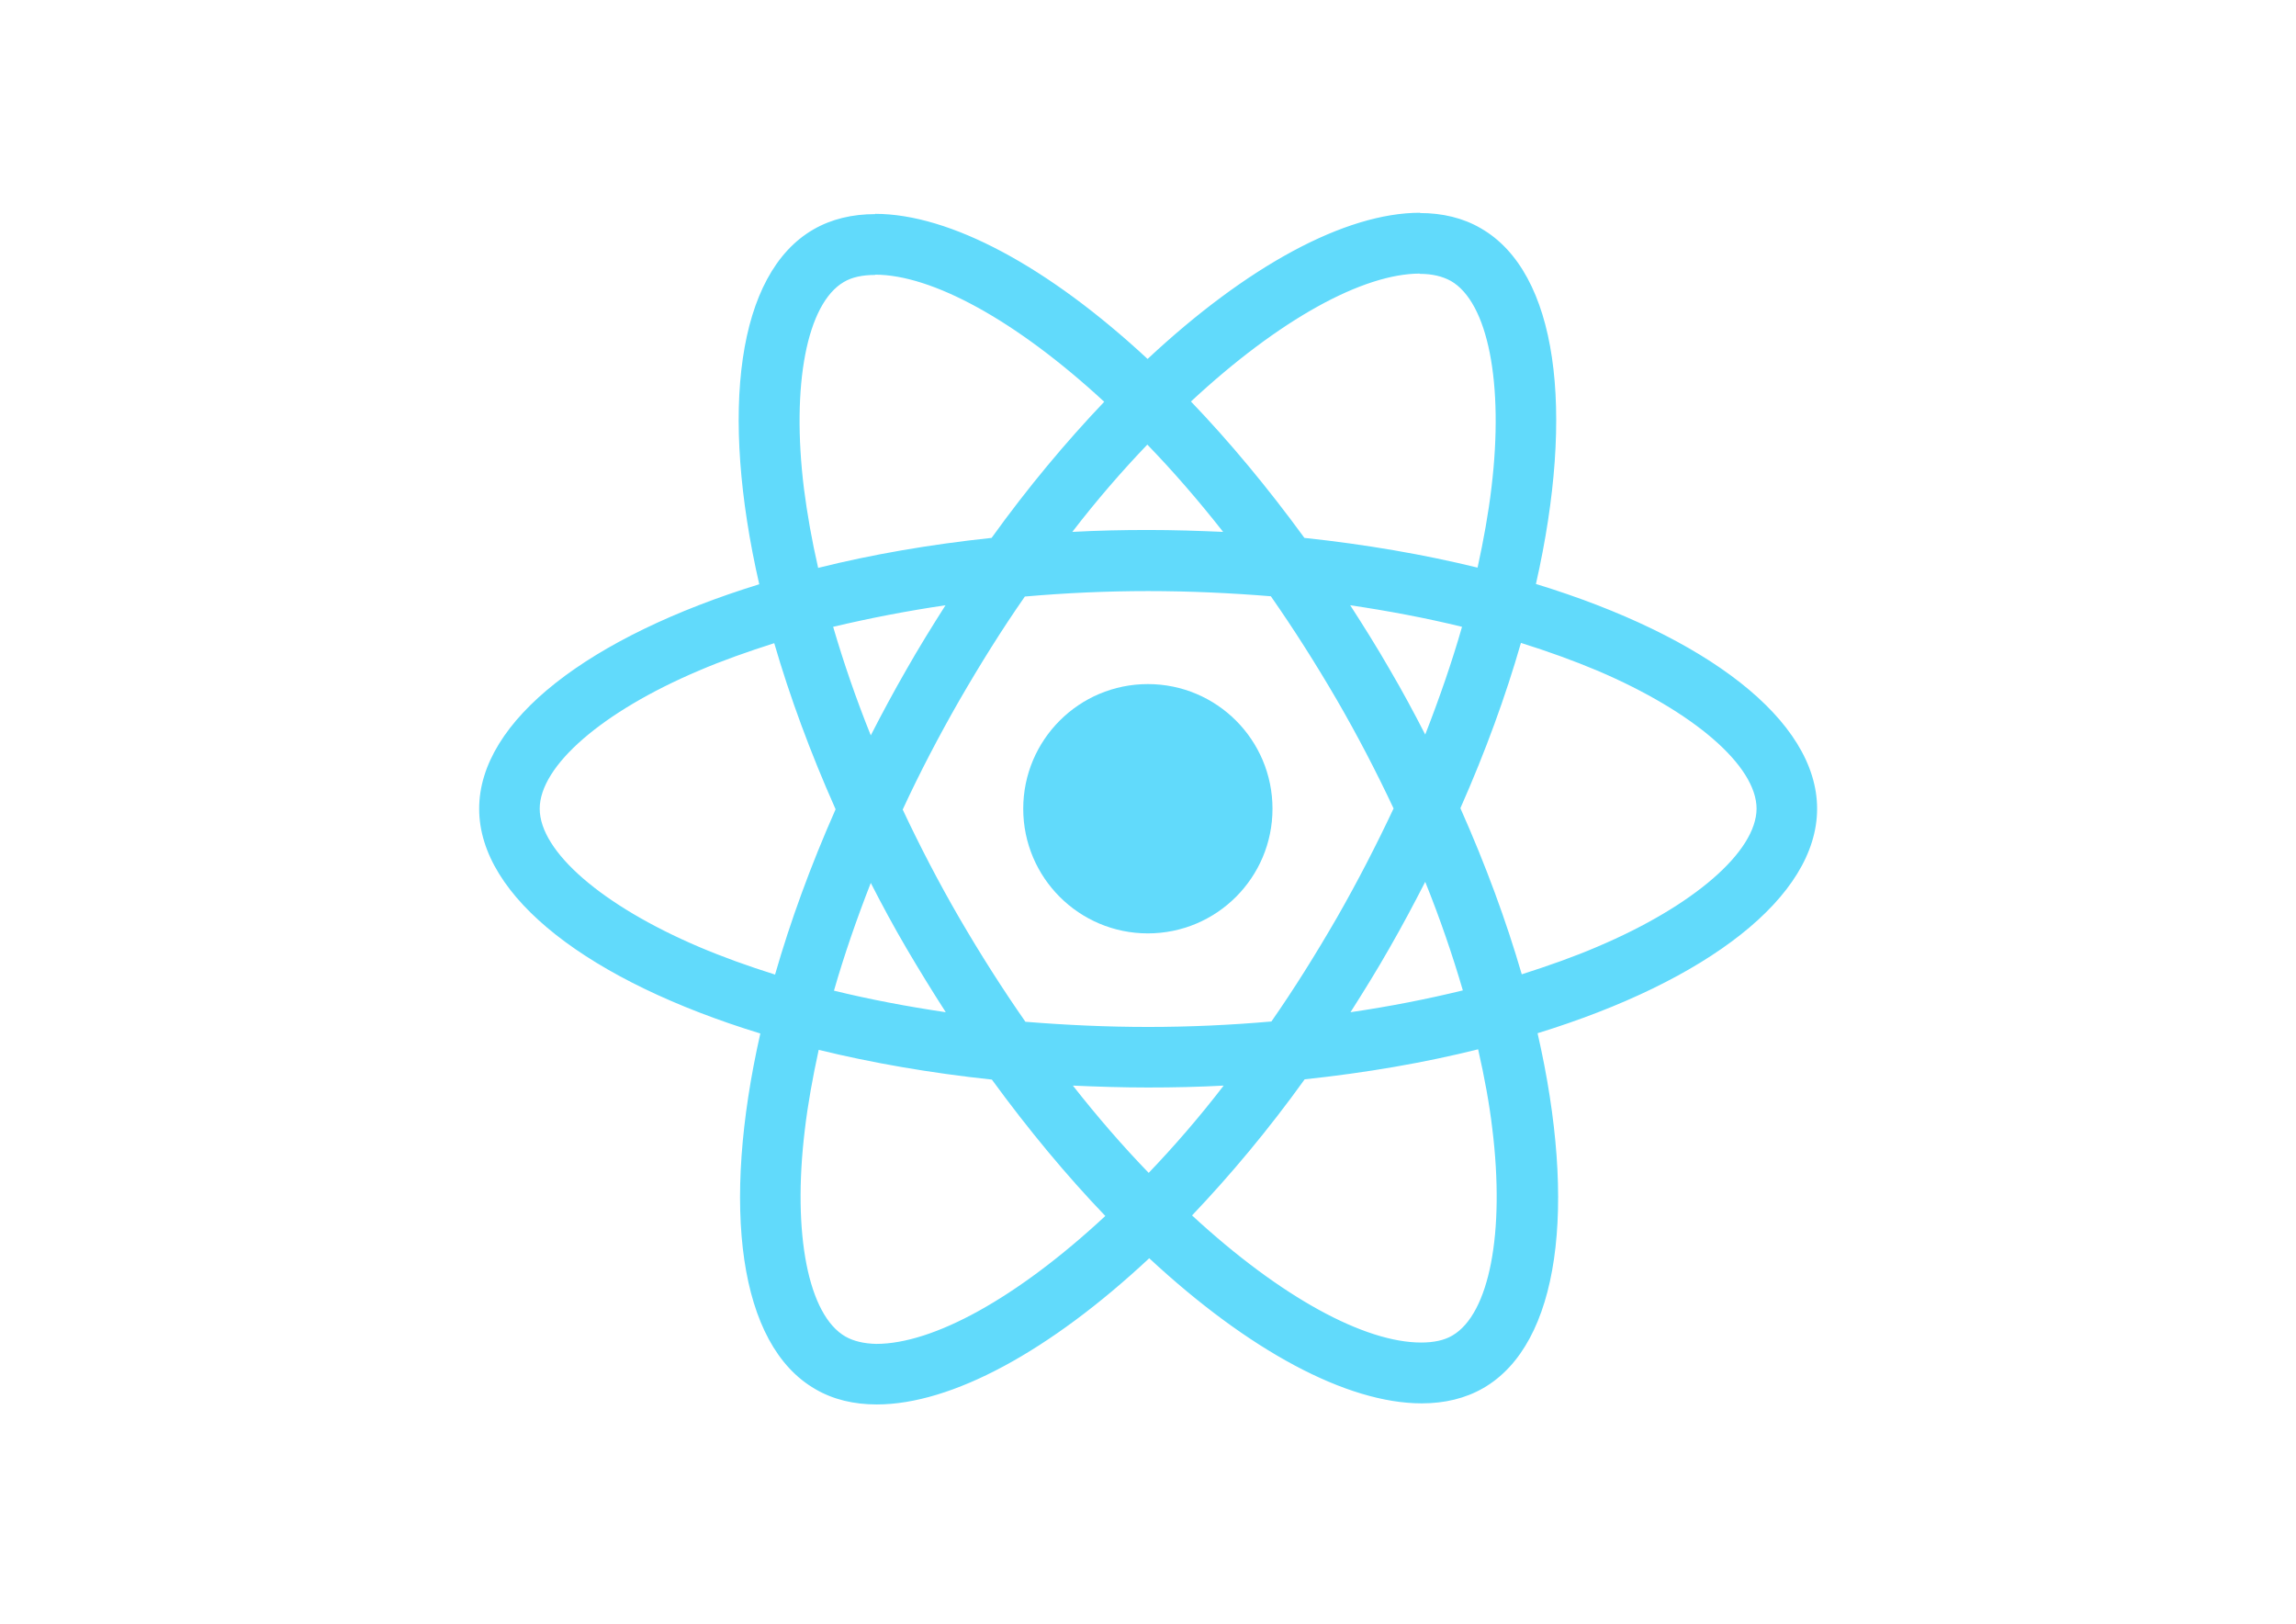
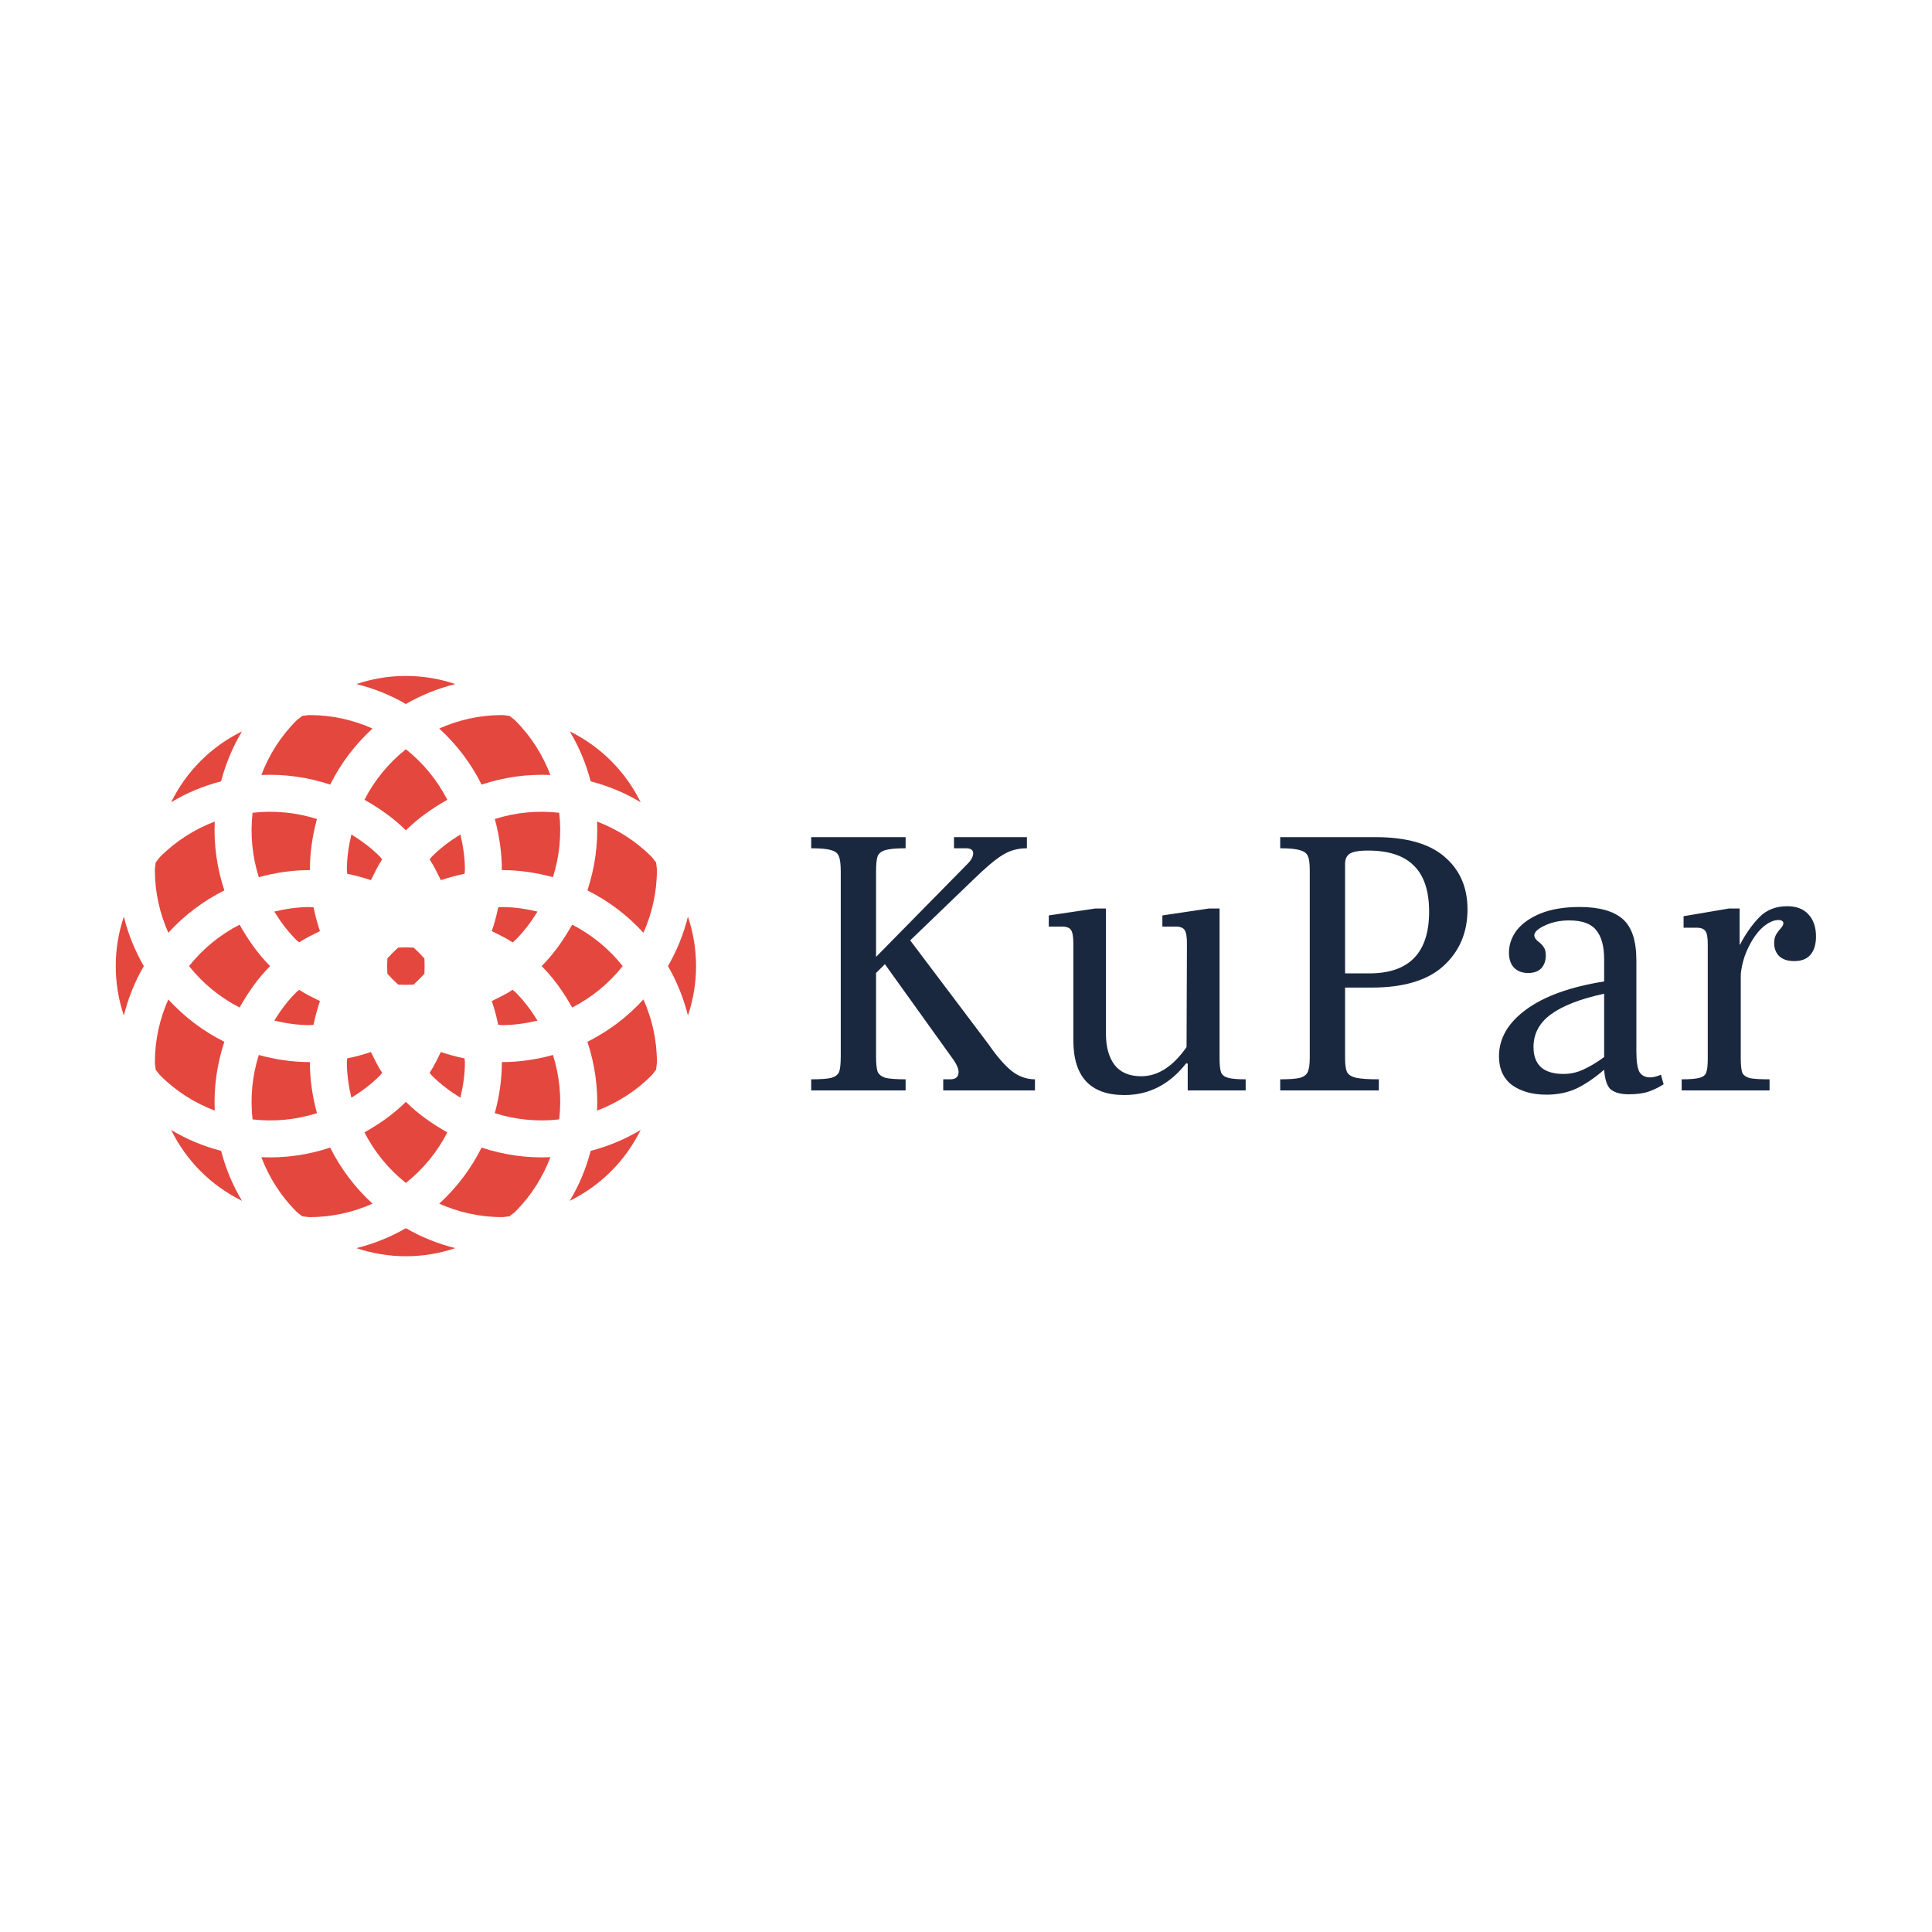
- <svg xmlns="http://www.w3.org/2000/svg" viewBox="0 0 841.9 595.3">
-   <g fill="#61DAFB">
-     <path d="M666.3 296.5c0-32.5-40.7-63.3-103.1-82.4 14.4-63.6 8-114.2-20.2-130.4-6.5-3.8-14.1-5.6-22.4-5.6v22.3c4.6 0 8.3.9 11.4 2.6 13.6 7.8 19.5 37.5 14.9 75.7-1.1 9.4-2.9 19.3-5.1 29.4-19.6-4.8-41-8.5-63.5-10.9-13.5-18.5-27.5-35.3-41.6-50 32.6-30.3 63.2-46.9 84-46.9V78c-27.5 0-63.5 19.6-99.9 53.6-36.4-33.8-72.4-53.2-99.9-53.2v22.3c20.7 0 51.4 16.5 84 46.6-14 14.7-28 31.4-41.3 49.9-22.6 2.4-44 6.1-63.6 11-2.3-10-4-19.7-5.2-29-4.7-38.2 1.1-67.9 14.6-75.8 3-1.8 6.9-2.6 11.5-2.6V78.5c-8.4 0-16 1.8-22.6 5.6-28.1 16.2-34.4 66.7-19.9 130.1-62.2 19.2-102.7 49.9-102.7 82.3 0 32.5 40.7 63.3 103.1 82.4-14.4 63.6-8 114.2 20.2 130.4 6.5 3.8 14.1 5.6 22.5 5.6 27.5 0 63.5-19.6 99.9-53.6 36.4 33.8 72.4 53.2 99.9 53.2 8.4 0 16-1.8 22.6-5.6 28.1-16.2 34.4-66.7 19.9-130.1 62-19.1 102.5-49.9 102.5-82.3zm-130.2-66.7c-3.7 12.9-8.3 26.2-13.5 39.5-4.1-8-8.4-16-13.1-24-4.6-8-9.5-15.8-14.4-23.4 14.2 2.1 27.9 4.7 41 7.9zm-45.8 106.5c-7.8 13.5-15.8 26.3-24.1 38.2-14.9 1.3-30 2-45.2 2-15.1 0-30.2-.7-45-1.9-8.3-11.9-16.4-24.6-24.2-38-7.6-13.1-14.5-26.4-20.8-39.8 6.2-13.4 13.2-26.8 20.7-39.9 7.8-13.5 15.8-26.3 24.1-38.2 14.9-1.3 30-2 45.2-2 15.1 0 30.2.7 45 1.9 8.3 11.9 16.4 24.6 24.2 38 7.6 13.1 14.5 26.4 20.8 39.8-6.3 13.4-13.2 26.8-20.7 39.9zm32.3-13c5.4 13.4 10 26.8 13.8 39.8-13.1 3.2-26.9 5.9-41.2 8 4.9-7.7 9.8-15.6 14.4-23.7 4.6-8 8.9-16.1 13-24.1zM421.2 430c-9.3-9.6-18.6-20.3-27.8-32 9 .4 18.2.7 27.5.7 9.4 0 18.7-.2 27.8-.7-9 11.7-18.3 22.4-27.5 32zm-74.4-58.9c-14.2-2.1-27.9-4.7-41-7.9 3.7-12.9 8.3-26.2 13.5-39.5 4.1 8 8.4 16 13.1 24 4.7 8 9.5 15.8 14.4 23.4zM420.7 163c9.3 9.6 18.6 20.3 27.8 32-9-.4-18.2-.7-27.5-.7-9.4 0-18.7.2-27.8.7 9-11.7 18.3-22.4 27.5-32zm-74 58.9c-4.9 7.7-9.8 15.6-14.4 23.7-4.6 8-8.9 16-13 24-5.4-13.4-10-26.8-13.8-39.8 13.1-3.1 26.9-5.8 41.2-7.9zm-90.5 125.2c-35.4-15.1-58.3-34.9-58.3-50.6 0-15.7 22.9-35.6 58.3-50.6 8.6-3.7 18-7 27.7-10.1 5.7 19.6 13.2 40 22.5 60.9-9.2 20.8-16.6 41.1-22.2 60.6-9.9-3.1-19.3-6.5-28-10.2zM310 490c-13.6-7.8-19.5-37.5-14.9-75.7 1.1-9.4 2.9-19.3 5.1-29.4 19.6 4.8 41 8.5 63.5 10.9 13.5 18.5 27.5 35.3 41.6 50-32.6 30.3-63.2 46.9-84 46.9-4.5-.1-8.3-1-11.3-2.7zm237.2-76.2c4.7 38.2-1.1 67.9-14.6 75.8-3 1.8-6.9 2.6-11.5 2.6-20.7 0-51.4-16.5-84-46.6 14-14.7 28-31.4 41.3-49.9 22.6-2.4 44-6.1 63.6-11 2.3 10.1 4.1 19.8 5.2 29.1zm38.5-66.7c-8.6 3.7-18 7-27.7 10.1-5.7-19.6-13.2-40-22.5-60.9 9.2-20.8 16.6-41.1 22.2-60.6 9.9 3.1 19.3 6.5 28.1 10.2 35.4 15.1 58.3 34.9 58.3 50.6-.1 15.7-23 35.6-58.4 50.6zM320.8 78.4z" />
-     <circle cx="420.9" cy="296.5" r="45.7" />
-     <path d="M520.5 78.1z" />
+ <svg xmlns="http://www.w3.org/2000/svg" version="1.1" viewBox="0 0 250 250">
+   <defs />
+   <g transform="matrix(0.0485,0,0,0.0485,102.4857,141.1033)">
+     <g transform="matrix(20.3784,0,0,20.3784,-2059.267,-1360.905)">
+       <g>
+         <path d="M74.265,60.41c0.964,2.929,1.401,5.966,1.261,9.015c2.584-0.989,5.013-2.49,7.095-4.572c0.244-0.244,0.41-0.527,0.637-0.78   c0.018-0.341,0.105-0.659,0.105-1.004c0-2.924-0.646-5.691-1.764-8.203C79.522,57.139,77.045,59.022,74.265,60.41z" fill="#e4473e" style="" />
+         <path d="M54.863,81.605c2.509,1.112,5.276,1.759,8.2,1.759c0.349,0,0.664-0.085,1.004-0.103c0.253-0.227,0.541-0.393,0.781-0.637   c2.08-2.085,3.585-4.516,4.572-7.104c-3.049,0.14-6.086-0.292-9.01-1.257C59.022,77.049,57.137,79.528,54.863,81.605z" fill="#e4473e" style="" />
+         <path d="M40.588,74.265c-2.925,0.965-5.965,1.396-9.013,1.257c0.988,2.588,2.49,5.023,4.573,7.104   c0.242,0.244,0.528,0.41,0.779,0.637c0.339,0.018,0.661,0.103,1.003,0.103c2.926,0,5.691-0.646,8.202-1.759   C43.861,79.528,41.976,77.049,40.588,74.265z" fill="#e4473e" style="" />
+         <path d="M26.731,60.41c-2.781-1.388-5.26-3.271-7.337-5.545c-1.112,2.512-1.758,5.279-1.758,8.203c0,0.345,0.085,0.663,0.1,1.004   c0.229,0.253,0.395,0.536,0.639,0.78c2.082,2.082,4.515,3.583,7.098,4.572C25.333,66.376,25.767,63.339,26.731,60.41z" fill="#e4473e" style="" />
+         <path d="M26.731,40.592c-0.964-2.929-1.398-5.966-1.259-9.016c-2.583,0.989-5.014,2.491-7.098,4.572   c-0.244,0.245-0.41,0.528-0.639,0.781c-0.015,0.341-0.1,0.659-0.1,1.004c0,2.924,0.646,5.69,1.76,8.205   C21.471,43.863,23.95,41.979,26.731,40.592z" fill="#e4473e" style="" />
+         <path d="M46.132,19.397c-2.511-1.114-5.275-1.76-8.202-1.76c-0.342,0-0.664,0.084-1.003,0.102   c-0.251,0.228-0.537,0.393-0.779,0.638c-2.083,2.08-3.585,4.515-4.573,7.103c3.048-0.14,6.088,0.293,9.013,1.257   C41.976,23.952,43.861,21.475,46.132,19.397z" fill="#e4473e" style="" />
+         <path d="M60.41,26.736c2.924-0.964,5.961-1.396,9.01-1.257c-0.99-2.588-2.492-5.017-4.572-7.103   c-0.24-0.245-0.528-0.41-0.781-0.638c-0.34-0.018-0.659-0.102-1.004-0.102c-2.924,0-5.691,0.646-8.2,1.76   C57.137,21.475,59.022,23.952,60.41,26.736z" fill="#e4473e" style="" />
+         <path d="M82.621,36.148c-2.082-2.081-4.511-3.583-7.095-4.572c0.14,3.05-0.297,6.087-1.261,9.016   c2.78,1.388,5.257,3.271,7.334,5.547c1.117-2.515,1.764-5.281,1.764-8.205c0-0.345-0.088-0.663-0.105-1.004   C83.031,36.677,82.865,36.394,82.621,36.148z" fill="#e4473e" style="" />
+         <path d="M58.228,63.068c0-0.166-0.048-0.319-0.052-0.484c-1.061-0.21-2.09-0.498-3.099-0.834c-0.462,0.921-0.89,1.851-1.469,2.719   c0.113,0.122,0.19,0.267,0.309,0.384c1.143,1.14,2.404,2.069,3.718,2.881C57.993,66.228,58.228,64.683,58.228,63.068z" fill="#e4473e" style="" />
+         <path d="M43.362,67.733c1.313-0.812,2.574-1.741,3.715-2.881c0.12-0.117,0.199-0.262,0.312-0.384   c-0.581-0.868-1.008-1.798-1.471-2.719c-1.008,0.336-2.038,0.624-3.1,0.834c-0.002,0.165-0.048,0.318-0.048,0.484   C42.771,64.683,43.006,66.228,43.362,67.733z" fill="#e4473e" style="" />
+         <path d="M36.148,53.922c-1.139,1.14-2.068,2.4-2.88,3.717c1.503,0.355,3.051,0.59,4.663,0.59c0.166,0,0.318-0.044,0.484-0.048   c0.209-1.06,0.495-2.094,0.833-3.102c-0.918-0.463-1.848-0.886-2.716-1.471C36.411,53.726,36.269,53.805,36.148,53.922z" fill="#e4473e" style="" />
+         <path d="M38.415,42.821c-0.166-0.006-0.319-0.05-0.484-0.05c-1.612,0-3.159,0.236-4.663,0.591c0.812,1.318,1.739,2.578,2.88,3.717   c0.12,0.118,0.262,0.196,0.384,0.314c0.868-0.583,1.797-1.008,2.716-1.471C38.91,44.916,38.625,43.881,38.415,42.821z" fill="#e4473e" style="" />
+         <path d="M42.771,37.934c0,0.166,0.046,0.318,0.048,0.484c1.062,0.21,2.092,0.498,3.1,0.834c0.462-0.921,0.89-1.851,1.471-2.719   c-0.113-0.123-0.192-0.267-0.312-0.385c-1.141-1.139-2.402-2.066-3.715-2.879C43.006,34.774,42.771,36.319,42.771,37.934z" fill="#e4473e" style="" />
+         <path d="M57.635,33.27c-1.314,0.812-2.575,1.74-3.718,2.879c-0.118,0.118-0.195,0.262-0.309,0.385   c0.579,0.868,1.007,1.798,1.469,2.719c1.008-0.336,2.038-0.624,3.099-0.834c0.004-0.166,0.052-0.318,0.052-0.484   C58.228,36.319,57.993,34.774,57.635,33.27z" fill="#e4473e" style="" />
+         <path d="M63.063,42.771c-0.166,0-0.314,0.044-0.48,0.05c-0.209,1.06-0.498,2.095-0.838,3.102c0.921,0.463,1.851,0.888,2.719,1.471   c0.122-0.118,0.266-0.196,0.384-0.314c1.139-1.139,2.067-2.398,2.883-3.717C66.226,43.008,64.678,42.771,63.063,42.771z" fill="#e4473e" style="" />
+         <path d="M48.074,49.493c-0.035,0.676-0.035,1.339,0,2.012c0.452,0.502,0.921,0.969,1.42,1.423c0.671,0.034,1.335,0.034,2.007,0   c0.5-0.454,0.972-0.926,1.423-1.423c0.035-0.673,0.033-1.336,0-2.008c-0.451-0.502-0.921-0.969-1.42-1.423   c-0.673-0.035-1.34-0.035-2.012,0C48.995,48.528,48.524,48.995,48.074,49.493z" fill="#e4473e" style="" />
+         <path d="M64.464,53.608c-0.868,0.585-1.798,1.008-2.719,1.471c0.34,1.008,0.628,2.042,0.838,3.102   c0.166,0.004,0.314,0.048,0.48,0.048c1.615,0,3.163-0.234,4.668-0.59c-0.816-1.316-1.745-2.577-2.883-3.717   C64.73,53.805,64.586,53.726,64.464,53.608z" fill="#e4473e" style="" />
+         <path d="M72.271,55.926c2.583-1.327,4.827-3.173,6.615-5.425c-1.788-2.252-4.031-4.098-6.615-5.425   c-1.091,1.929-2.357,3.784-3.998,5.425C69.914,52.142,71.179,53.996,72.271,55.926z" fill="#e4473e" style="" />
+         <path d="M62.138,31.245c0.585,2.133,0.925,4.367,0.925,6.688c2.322,0,4.555,0.341,6.689,0.93c0.868-2.745,1.143-5.603,0.82-8.436   C67.74,30.104,64.879,30.375,62.138,31.245z" fill="#e4473e" style="" />
+         <path d="M50.498,22.11c-2.253,1.794-4.099,4.033-5.424,6.616c1.927,1.096,3.782,2.361,5.424,4.002   c1.644-1.641,3.498-2.906,5.426-4.002C54.597,26.144,52.752,23.904,50.498,22.11z" fill="#e4473e" style="" />
+         <path d="M37.931,37.934c0-2.321,0.34-4.556,0.927-6.688c-2.74-0.87-5.601-1.141-8.432-0.817c-0.323,2.833-0.05,5.69,0.817,8.436   C33.377,38.274,35.612,37.934,37.931,37.934z" fill="#e4473e" style="" />
+         <path d="M22.108,50.501c1.794,2.252,4.034,4.098,6.618,5.425c1.091-1.93,2.356-3.784,3.999-5.425   c-1.643-1.641-2.908-3.496-4.001-5.425C26.143,46.403,23.902,48.249,22.108,50.501z" fill="#e4473e" style="" />
+         <path d="M38.858,69.757c-0.587-2.133-0.927-4.367-0.927-6.688c-2.319,0-4.553-0.341-6.688-0.93   c-0.868,2.745-1.14,5.604-0.817,8.436C33.257,70.896,36.118,70.627,38.858,69.757z" fill="#e4473e" style="" />
+         <path d="M50.498,78.891c2.255-1.793,4.1-4.032,5.426-6.616c-1.929-1.095-3.782-2.36-5.426-4c-1.642,1.64-3.497,2.905-5.424,4   C46.401,74.858,48.245,77.098,50.498,78.891z" fill="#e4473e" style="" />
+         <path d="M63.063,63.068c0,2.321-0.34,4.556-0.925,6.688c2.741,0.87,5.602,1.139,8.435,0.817c0.323-2.832,0.048-5.695-0.82-8.436   C67.618,62.728,65.385,63.068,63.063,63.068z" fill="#e4473e" style="" />
+         <path d="M87.425,44.026c-0.571,2.304-1.457,4.476-2.614,6.475c1.157,1.999,2.043,4.177,2.614,6.475   C88.844,52.771,88.844,48.231,87.425,44.026z" fill="#e4473e" style="" />
+         <path d="M81.233,29.05c-1.981-4.041-5.244-7.301-9.286-9.282c1.249,2.063,2.147,4.268,2.745,6.541   C76.966,26.907,79.165,27.802,81.233,29.05z" fill="#e4473e" style="" />
+         <path d="M56.971,13.576c-4.204-1.418-8.742-1.418-12.947,0c2.3,0.571,4.473,1.453,6.473,2.614   C52.5,15.029,54.671,14.147,56.971,13.576z" fill="#e4473e" style="" />
+         <path d="M29.047,19.768c-4.042,1.981-7.301,5.241-9.284,9.282c2.066-1.248,4.268-2.143,6.541-2.741   C26.904,24.035,27.798,21.831,29.047,19.768z" fill="#e4473e" style="" />
+         <path d="M13.571,56.973c0.574-2.3,1.458-4.473,2.616-6.472c-1.159-1.999-2.04-4.171-2.616-6.472   C12.158,48.231,12.158,52.771,13.571,56.973z" fill="#e4473e" style="" />
+         <path d="M19.765,71.952c1.981,4.041,5.24,7.297,9.279,9.282c-1.248-2.068-2.141-4.269-2.741-6.542   C24.031,74.095,21.829,73.2,19.765,71.952z" fill="#e4473e" style="" />
+         <path d="M44.024,87.426c4.205,1.418,8.746,1.418,12.947,0c-2.3-0.572-4.472-1.453-6.474-2.614   C48.498,85.973,46.324,86.854,44.024,87.426z" fill="#e4473e" style="" />
+         <path d="M71.952,81.234c4.037-1.985,7.3-5.241,9.281-9.282c-2.068,1.248-4.267,2.143-6.541,2.74   C74.095,76.966,73.2,79.166,71.952,81.234z" fill="#e4473e" style="" />
+       </g>
+       <defs />
+     </g>
+     <g>
+       <g transform="matrix(1.024,0,0,-1.024,0,0)">
+         <path d="M513 119Q544 74 572 51Q600 29 633 29L633 0L394 0L394 29L412 29Q434 29 434 48Q434 60 422 78L242 329L219 306L219 89Q219 61 223 49Q228 38 243 33Q259 29 296 29L296 0L50 0L50 29Q88 29 103 33Q119 38 123 49Q127 61 127 89L127 570Q127 599 122 610Q118 622 102 626Q87 631 50 631L50 660L296 660L296 631Q258 631 243 626Q228 622 223 610Q219 599 219 570L219 348L457 590Q472 605 472 618Q472 631 453 631L422 631L422 660L612 660L612 631Q576 631 548 613Q520 596 469 546L308 391L513 119ZM1114 83Q1114 58 1118 47Q1122 37 1136 33Q1150 29 1182 29L1182 0L1031 0L1031 70L1028 70L1028 72Q963 -12 866 -12Q733 -12 733 131L733 383Q733 409 727 418Q721 427 703 427L669 427L669 456L790 474L818 474L818 147Q818 97 840 67Q863 37 910 37Q975 37 1028 113L1029 383Q1029 409 1023 418Q1017 427 999 427L965 427L965 456L1086 474L1114 474L1114 83ZM1272 0L1272 29Q1308 29 1324 33Q1340 38 1344 49Q1349 60 1349 85L1349 574Q1349 600 1344 611Q1339 622 1323 626Q1308 631 1272 631L1272 660L1520 660Q1641 660 1700 609Q1760 558 1760 472Q1760 381 1697 324Q1635 268 1510 268L1441 268L1441 85Q1441 59 1446 48Q1452 37 1470 33Q1488 29 1529 29L1529 0L1272 0ZM1441 305L1504 305Q1660 305 1660 466Q1660 546 1621 585Q1582 625 1501 625Q1464 625 1452 616Q1441 608 1441 590L1441 305ZM2264 41L2271 16Q2252 4 2232 -3Q2212 -10 2180 -10Q2150 -10 2134 2Q2119 14 2116 54Q2079 22 2044 5Q2009 -11 1966 -11Q1911 -11 1876 14Q1842 40 1842 89Q1842 159 1913 211Q1984 263 2116 284L2116 342Q2116 393 2095 418Q2075 443 2025 443Q1990 443 1962 430Q1934 417 1934 404Q1934 397 1943 389Q1953 382 1958 374Q1964 367 1964 352Q1964 331 1952 318Q1940 306 1918 306Q1895 306 1881 320Q1868 334 1868 359Q1868 390 1888 417Q1909 444 1950 461Q1992 478 2052 478Q2128 478 2164 447Q2200 416 2200 339L2200 102Q2200 63 2208 48Q2217 34 2236 34Q2248 34 2264 41ZM1932 113Q1932 78 1952 60Q1972 43 2010 43Q2038 43 2063 55Q2089 67 2116 87L2116 252Q2023 232 1977 198Q1932 165 1932 113ZM2593 480Q2629 480 2648 459Q2668 438 2668 401Q2668 371 2654 354Q2640 337 2611 337Q2586 337 2572 350Q2559 363 2559 384Q2559 396 2563 404Q2567 412 2575 421Q2583 430 2583 435Q2583 444 2570 444Q2551 444 2529 425Q2508 406 2492 373Q2476 341 2472 303L2472 83Q2472 57 2476 46Q2481 36 2496 32Q2511 29 2547 29L2547 0L2318 0L2318 29Q2351 29 2365 33Q2379 37 2382 47Q2386 57 2386 83L2386 381Q2386 407 2380 415Q2374 424 2357 424L2323 424L2323 454L2441 474L2469 474L2469 380L2470 380Q2492 422 2520 451Q2548 480 2593 480Z" fill="#1a283f" style="" />
+       </g>
+     </g>
  </g>
</svg>
